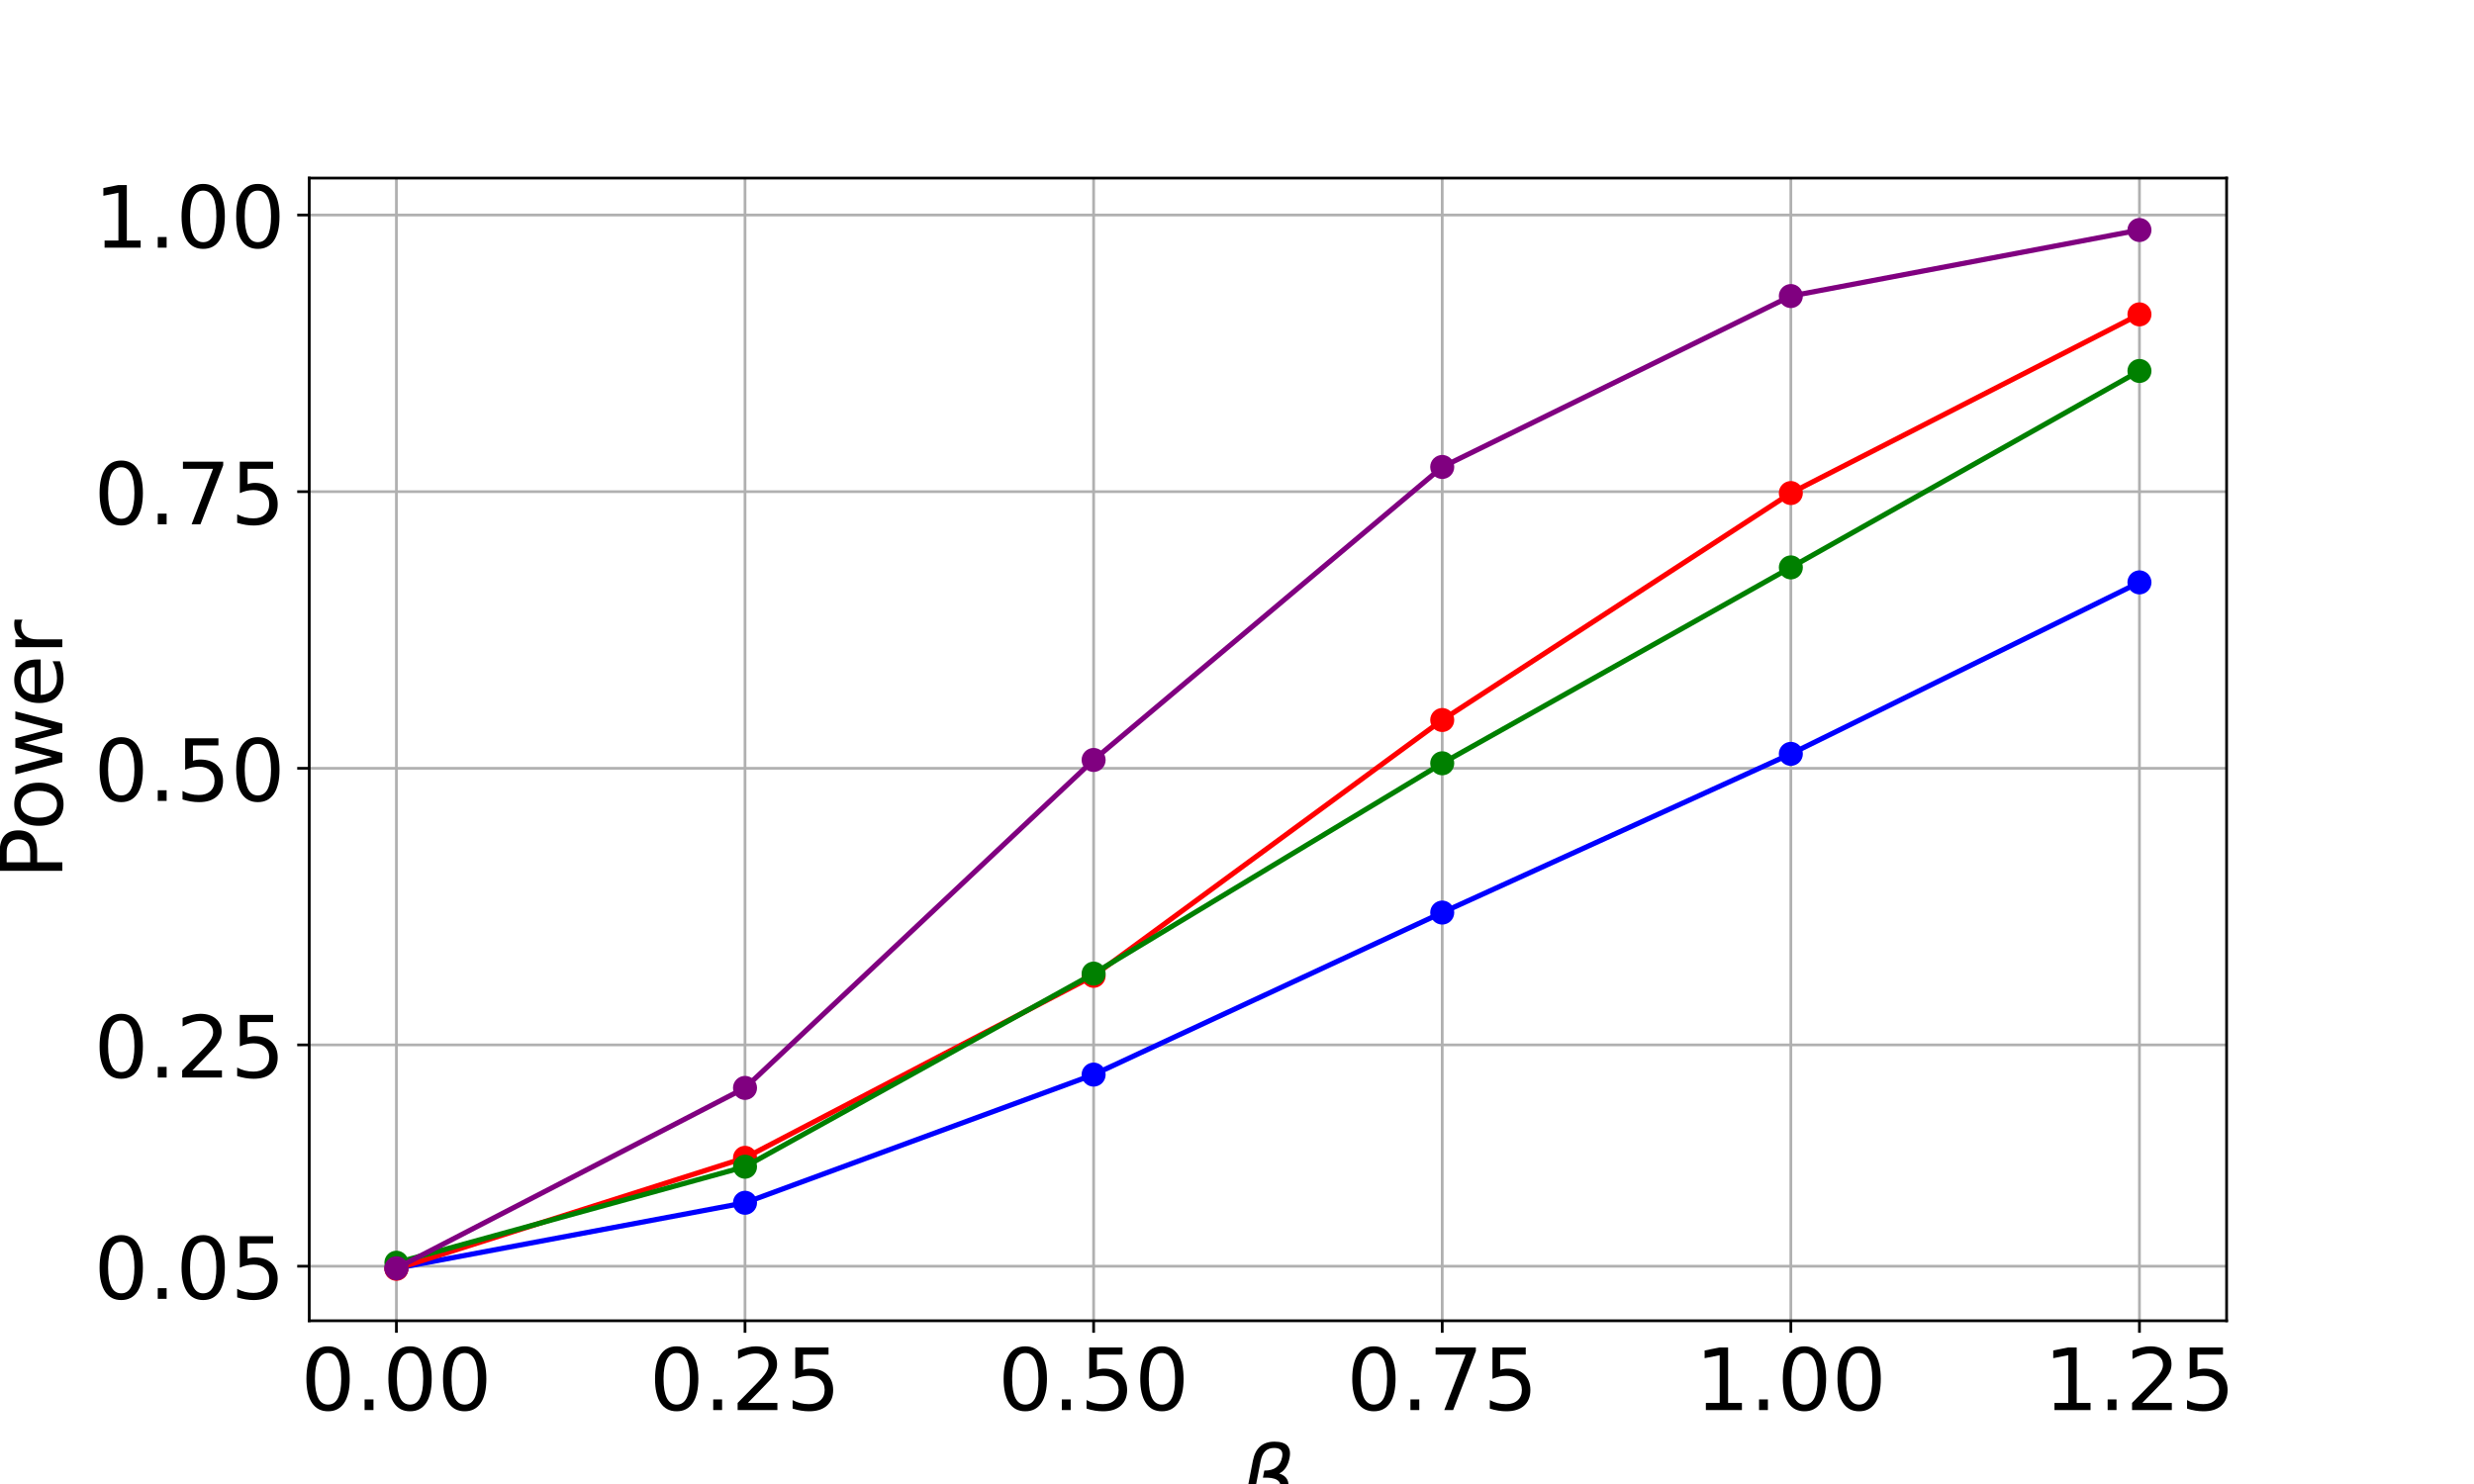
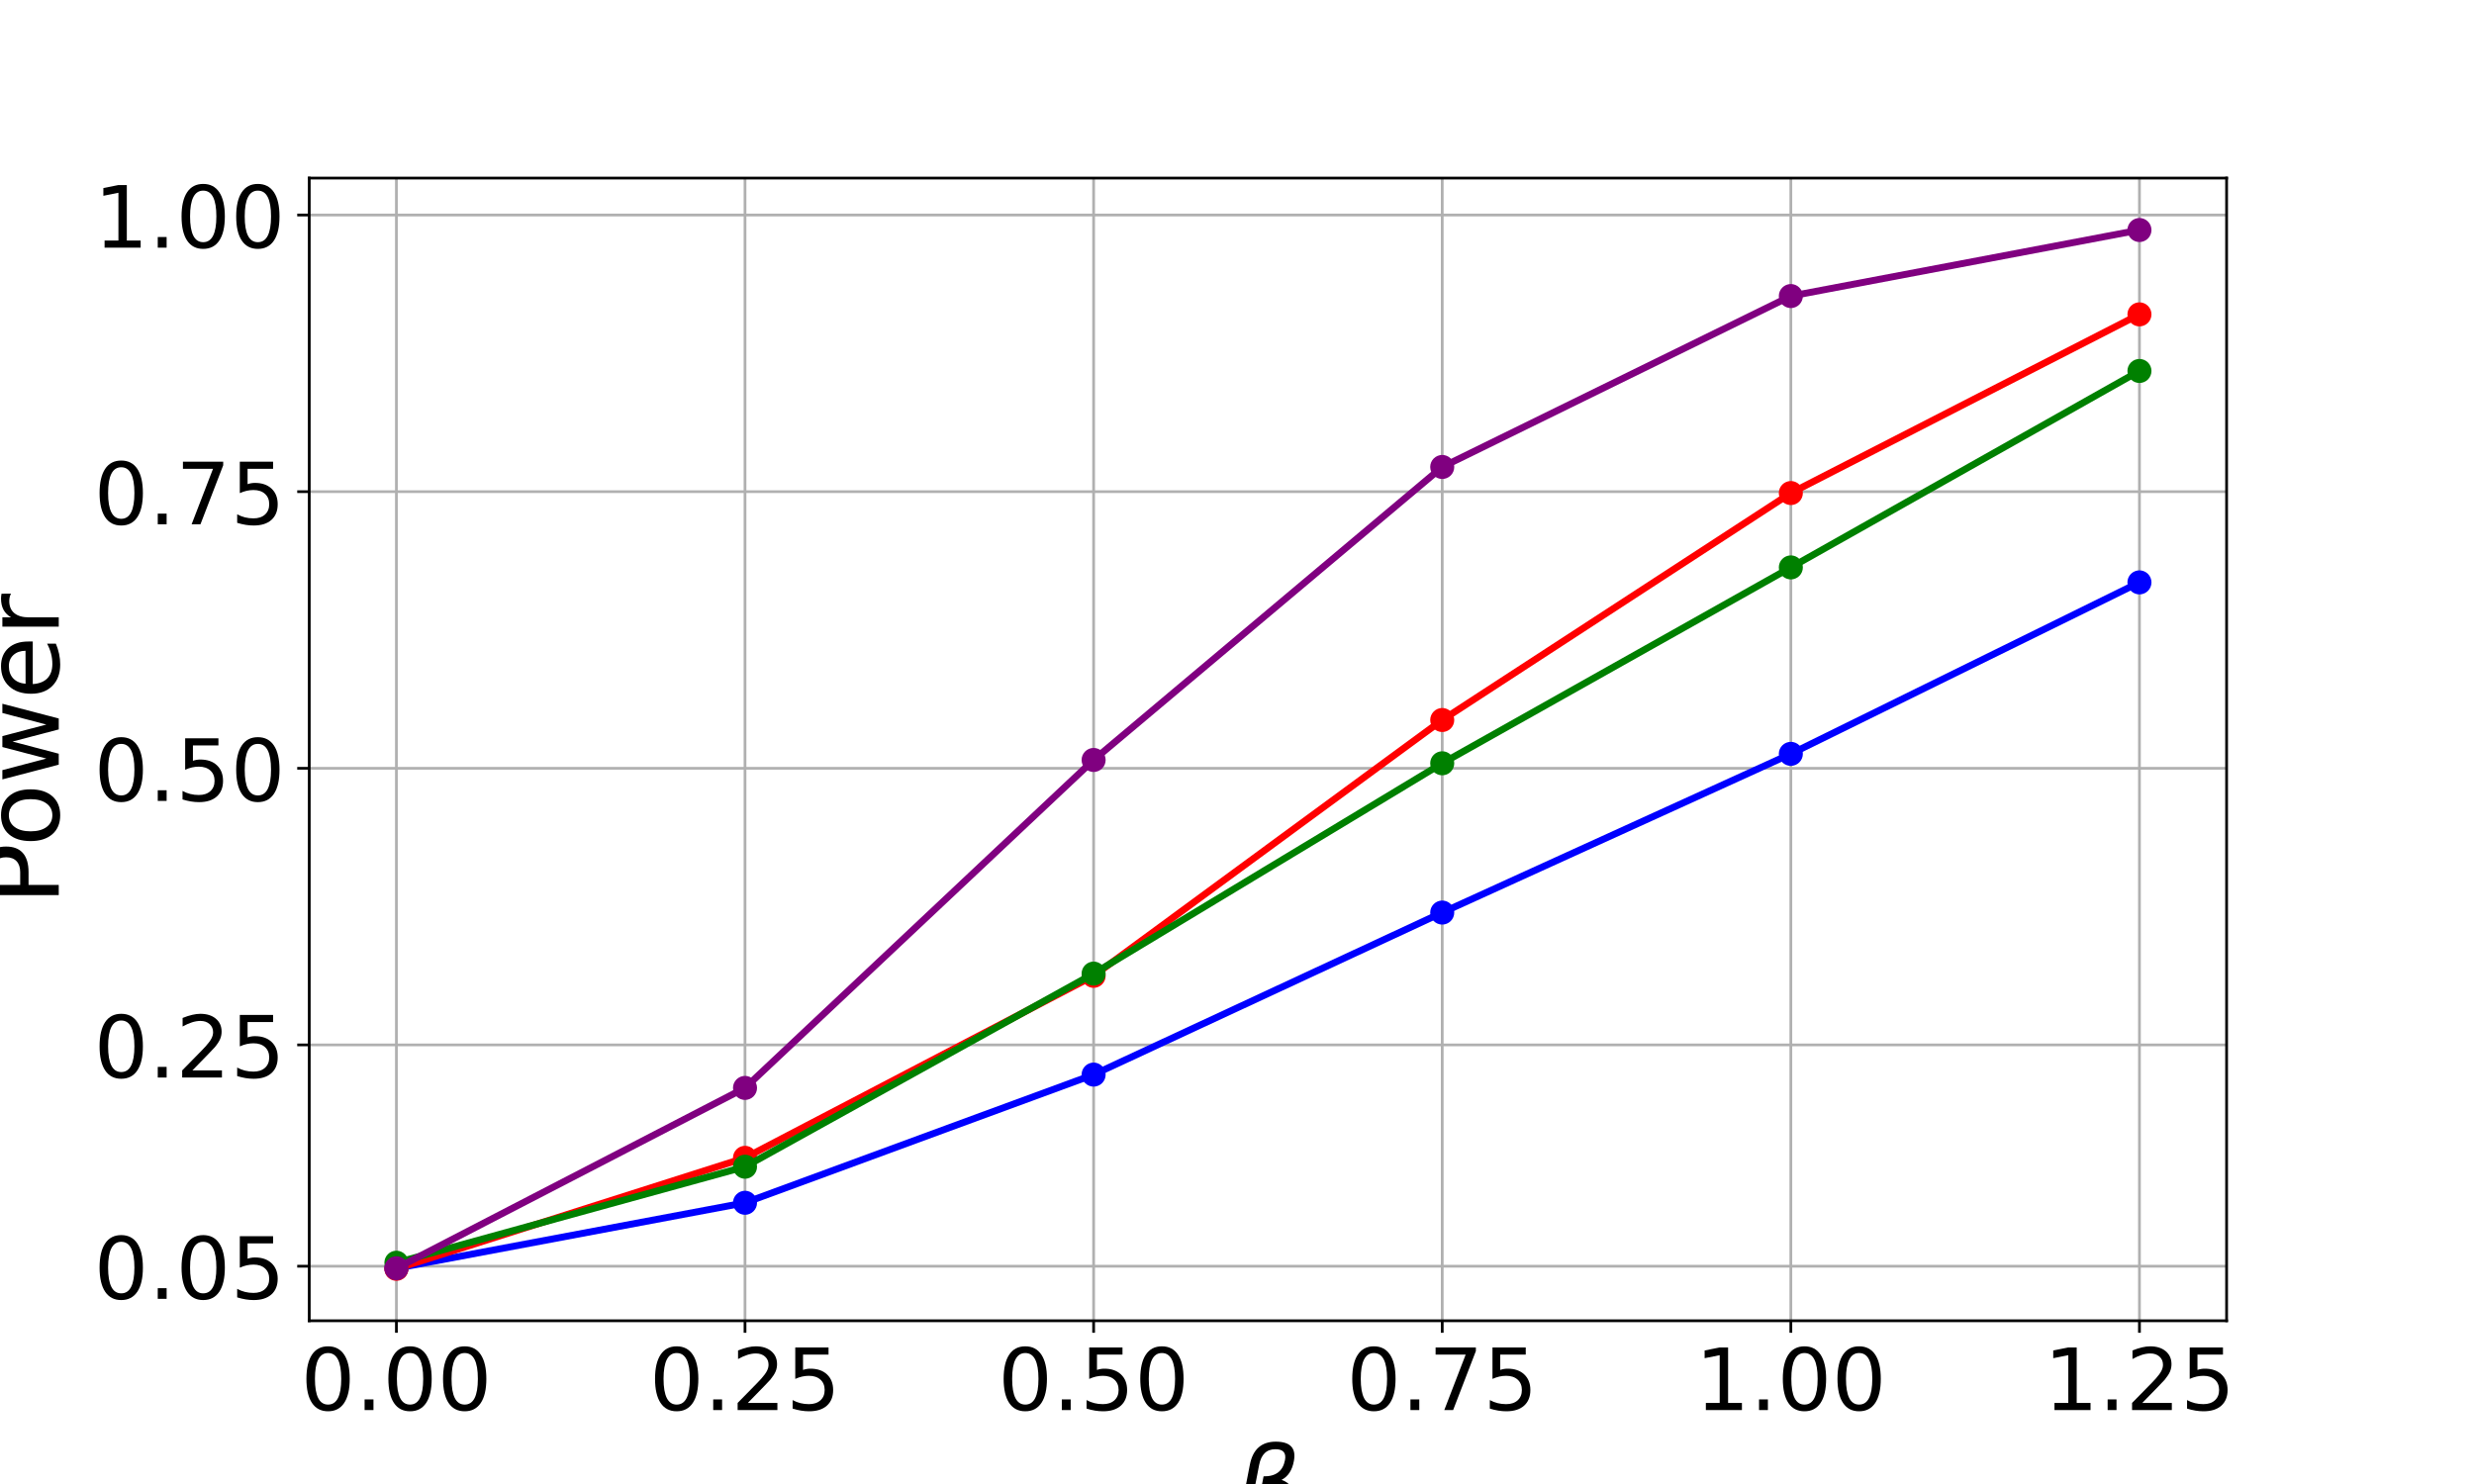
<svg xmlns="http://www.w3.org/2000/svg" xmlns:xlink="http://www.w3.org/1999/xlink" width="720pt" height="432pt" viewBox="0 0 720 432" version="1.1">
  <defs>
    <style type="text/css">*{stroke-linejoin: round; stroke-linecap: butt}</style>
  </defs>
  <g id="figure_1">
    <g id="patch_1">
      <path d="M 0 432  L 720 432  L 720 0  L 0 0  z " style="fill: #ffffff" />
    </g>
    <g id="axes_1">
      <g id="patch_2">
        <path d="M 90 384.48  L 648 384.48  L 648 51.84  L 90 51.84  z " style="fill: #ffffff" />
      </g>
      <g id="matplotlib.axis_1">
        <g id="xtick_1">
          <g id="line2d_1">
-             <path d="M 115.364 384.48  L 115.364 51.84  " clip-path="url(#p1aedac8dda)" style="fill: none; stroke: #b0b0b0; stroke-width: 0.8; stroke-linecap: square" />
+             <path d="M 115.364 384.48  L 115.364 51.84  " clip-path="url(#pa0b67d53eb)" style="fill: none; stroke: #b0b0b0; stroke-width: 0.8; stroke-linecap: square" />
          </g>
          <g id="line2d_2">
            <defs>
-               <path id="m523c6b2eb7" d="M 0 0  L 0 3.5  " style="stroke: #000000; stroke-width: 0.8" />
+               <path id="m0d2c517dde" d="M 0 0  L 0 3.5  " style="stroke: #000000; stroke-width: 0.8" />
            </defs>
            <g>
-               <use xlink:href="#m523c6b2eb7" x="115.364" y="384.48" style="stroke: #000000; stroke-width: 0.8" />
+               <use xlink:href="#m0d2c517dde" x="115.364" y="384.48" style="stroke: #000000; stroke-width: 0.8" />
            </g>
          </g>
          <g id="text_1">
            <g transform="translate(87.5316 410.4761) scale(0.25 -0.25)">
              <defs>
                <path id="DejaVuSans-30" d="M 2034 4250  Q 1547 4250 1301 3770  Q 1056 3291 1056 2328  Q 1056 1369 1301 889  Q 1547 409 2034 409  Q 2525 409 2770 889  Q 3016 1369 3016 2328  Q 3016 3291 2770 3770  Q 2525 4250 2034 4250  z M 2034 4750  Q 2819 4750 3233 4129  Q 3647 3509 3647 2328  Q 3647 1150 3233 529  Q 2819 -91 2034 -91  Q 1250 -91 836 529  Q 422 1150 422 2328  Q 422 3509 836 4129  Q 1250 4750 2034 4750  z " transform="scale(0.015625)" />
                <path id="DejaVuSans-2e" d="M 684 794  L 1344 794  L 1344 0  L 684 0  L 684 794  z " transform="scale(0.015625)" />
              </defs>
              <use xlink:href="#DejaVuSans-30" />
              <use xlink:href="#DejaVuSans-2e" x="63.623" />
              <use xlink:href="#DejaVuSans-30" x="95.41" />
              <use xlink:href="#DejaVuSans-30" x="159.033" />
            </g>
          </g>
        </g>
        <g id="xtick_2">
          <g id="line2d_3">
-             <path d="M 216.818 384.48  L 216.818 51.84  " clip-path="url(#p1aedac8dda)" style="fill: none; stroke: #b0b0b0; stroke-width: 0.8; stroke-linecap: square" />
+             <path d="M 216.818 384.48  L 216.818 51.84  " clip-path="url(#pa0b67d53eb)" style="fill: none; stroke: #b0b0b0; stroke-width: 0.8; stroke-linecap: square" />
          </g>
          <g id="line2d_4">
            <g>
-               <use xlink:href="#m523c6b2eb7" x="216.818" y="384.48" style="stroke: #000000; stroke-width: 0.8" />
+               <use xlink:href="#m0d2c517dde" x="216.818" y="384.48" style="stroke: #000000; stroke-width: 0.8" />
            </g>
          </g>
          <g id="text_2">
            <g transform="translate(188.9862 410.4761) scale(0.25 -0.25)">
              <defs>
                <path id="DejaVuSans-32" d="M 1228 531  L 3431 531  L 3431 0  L 469 0  L 469 531  Q 828 903 1448 1529  Q 2069 2156 2228 2338  Q 2531 2678 2651 2914  Q 2772 3150 2772 3378  Q 2772 3750 2511 3984  Q 2250 4219 1831 4219  Q 1534 4219 1204 4116  Q 875 4013 500 3803  L 500 4441  Q 881 4594 1212 4672  Q 1544 4750 1819 4750  Q 2544 4750 2975 4387  Q 3406 4025 3406 3419  Q 3406 3131 3298 2873  Q 3191 2616 2906 2266  Q 2828 2175 2409 1742  Q 1991 1309 1228 531  z " transform="scale(0.015625)" />
                <path id="DejaVuSans-35" d="M 691 4666  L 3169 4666  L 3169 4134  L 1269 4134  L 1269 2991  Q 1406 3038 1543 3061  Q 1681 3084 1819 3084  Q 2600 3084 3056 2656  Q 3513 2228 3513 1497  Q 3513 744 3044 326  Q 2575 -91 1722 -91  Q 1428 -91 1123 -41  Q 819 9 494 109  L 494 744  Q 775 591 1075 516  Q 1375 441 1709 441  Q 2250 441 2565 725  Q 2881 1009 2881 1497  Q 2881 1984 2565 2268  Q 2250 2553 1709 2553  Q 1456 2553 1204 2497  Q 953 2441 691 2322  L 691 4666  z " transform="scale(0.015625)" />
              </defs>
              <use xlink:href="#DejaVuSans-30" />
              <use xlink:href="#DejaVuSans-2e" x="63.623" />
              <use xlink:href="#DejaVuSans-32" x="95.41" />
              <use xlink:href="#DejaVuSans-35" x="159.033" />
            </g>
          </g>
        </g>
        <g id="xtick_3">
          <g id="line2d_5">
-             <path d="M 318.273 384.48  L 318.273 51.84  " clip-path="url(#p1aedac8dda)" style="fill: none; stroke: #b0b0b0; stroke-width: 0.8; stroke-linecap: square" />
+             <path d="M 318.273 384.48  L 318.273 51.84  " clip-path="url(#pa0b67d53eb)" style="fill: none; stroke: #b0b0b0; stroke-width: 0.8; stroke-linecap: square" />
          </g>
          <g id="line2d_6">
            <g>
-               <use xlink:href="#m523c6b2eb7" x="318.273" y="384.48" style="stroke: #000000; stroke-width: 0.8" />
+               <use xlink:href="#m0d2c517dde" x="318.273" y="384.48" style="stroke: #000000; stroke-width: 0.8" />
            </g>
          </g>
          <g id="text_3">
            <g transform="translate(290.4407 410.4761) scale(0.25 -0.25)">
              <use xlink:href="#DejaVuSans-30" />
              <use xlink:href="#DejaVuSans-2e" x="63.623" />
              <use xlink:href="#DejaVuSans-35" x="95.41" />
              <use xlink:href="#DejaVuSans-30" x="159.033" />
            </g>
          </g>
        </g>
        <g id="xtick_4">
          <g id="line2d_7">
-             <path d="M 419.727 384.48  L 419.727 51.84  " clip-path="url(#p1aedac8dda)" style="fill: none; stroke: #b0b0b0; stroke-width: 0.8; stroke-linecap: square" />
+             <path d="M 419.727 384.48  L 419.727 51.84  " clip-path="url(#pa0b67d53eb)" style="fill: none; stroke: #b0b0b0; stroke-width: 0.8; stroke-linecap: square" />
          </g>
          <g id="line2d_8">
            <g>
-               <use xlink:href="#m523c6b2eb7" x="419.727" y="384.48" style="stroke: #000000; stroke-width: 0.8" />
+               <use xlink:href="#m0d2c517dde" x="419.727" y="384.48" style="stroke: #000000; stroke-width: 0.8" />
            </g>
          </g>
          <g id="text_4">
            <g transform="translate(391.8952 410.4761) scale(0.25 -0.25)">
              <defs>
                <path id="DejaVuSans-37" d="M 525 4666  L 3525 4666  L 3525 4397  L 1831 0  L 1172 0  L 2766 4134  L 525 4134  L 525 4666  z " transform="scale(0.015625)" />
              </defs>
              <use xlink:href="#DejaVuSans-30" />
              <use xlink:href="#DejaVuSans-2e" x="63.623" />
              <use xlink:href="#DejaVuSans-37" x="95.41" />
              <use xlink:href="#DejaVuSans-35" x="159.033" />
            </g>
          </g>
        </g>
        <g id="xtick_5">
          <g id="line2d_9">
-             <path d="M 521.182 384.48  L 521.182 51.84  " clip-path="url(#p1aedac8dda)" style="fill: none; stroke: #b0b0b0; stroke-width: 0.8; stroke-linecap: square" />
+             <path d="M 521.182 384.48  L 521.182 51.84  " clip-path="url(#pa0b67d53eb)" style="fill: none; stroke: #b0b0b0; stroke-width: 0.8; stroke-linecap: square" />
          </g>
          <g id="line2d_10">
            <g>
-               <use xlink:href="#m523c6b2eb7" x="521.182" y="384.48" style="stroke: #000000; stroke-width: 0.8" />
+               <use xlink:href="#m0d2c517dde" x="521.182" y="384.48" style="stroke: #000000; stroke-width: 0.8" />
            </g>
          </g>
          <g id="text_5">
            <g transform="translate(493.3498 410.4761) scale(0.25 -0.25)">
              <defs>
                <path id="DejaVuSans-31" d="M 794 531  L 1825 531  L 1825 4091  L 703 3866  L 703 4441  L 1819 4666  L 2450 4666  L 2450 531  L 3481 531  L 3481 0  L 794 0  L 794 531  z " transform="scale(0.015625)" />
              </defs>
              <use xlink:href="#DejaVuSans-31" />
              <use xlink:href="#DejaVuSans-2e" x="63.623" />
              <use xlink:href="#DejaVuSans-30" x="95.41" />
              <use xlink:href="#DejaVuSans-30" x="159.033" />
            </g>
          </g>
        </g>
        <g id="xtick_6">
          <g id="line2d_11">
-             <path d="M 622.636 384.48  L 622.636 51.84  " clip-path="url(#p1aedac8dda)" style="fill: none; stroke: #b0b0b0; stroke-width: 0.8; stroke-linecap: square" />
+             <path d="M 622.636 384.48  L 622.636 51.84  " clip-path="url(#pa0b67d53eb)" style="fill: none; stroke: #b0b0b0; stroke-width: 0.8; stroke-linecap: square" />
          </g>
          <g id="line2d_12">
            <g>
-               <use xlink:href="#m523c6b2eb7" x="622.636" y="384.48" style="stroke: #000000; stroke-width: 0.8" />
+               <use xlink:href="#m0d2c517dde" x="622.636" y="384.48" style="stroke: #000000; stroke-width: 0.8" />
            </g>
          </g>
          <g id="text_6">
            <g transform="translate(594.8043 410.4761) scale(0.25 -0.25)">
              <use xlink:href="#DejaVuSans-31" />
              <use xlink:href="#DejaVuSans-2e" x="63.623" />
              <use xlink:href="#DejaVuSans-32" x="95.41" />
              <use xlink:href="#DejaVuSans-35" x="159.033" />
            </g>
          </g>
        </g>
        <g id="text_7">
-           <g transform="translate(361 438.9253) scale(0.25 -0.25)">
+           <g transform="translate(359.4 442.7753) scale(0.3 -0.3)">
            <defs>
              <path id="DejaVuSans-Oblique-3b2" d="M 872 216  L 572 -1331  L -6 -1331  L 928 3478  Q 1206 4903 2538 4903  Q 3888 4903 3659 3700  Q 3503 2844 2894 2531  Q 3713 2250 3553 1416  Q 3272 -69 1759 -66  Q 1097 -63 872 216  z M 1019 966  Q 1259 422 1875 425  Q 2775 425 2966 1406  Q 3138 2288 1675 2219  L 1778 2750  Q 2909 2731 3106 3750  Q 3241 4438 2509 4434  Q 1691 4434 1503 3459  L 1019 966  z " transform="scale(0.015625)" />
            </defs>
            <use xlink:href="#DejaVuSans-Oblique-3b2" transform="translate(0 0.390625)" />
          </g>
        </g>
      </g>
      <g id="matplotlib.axis_2">
        <g id="ytick_1">
          <g id="line2d_13">
-             <path d="M 90 304.179  L 648 304.179  " clip-path="url(#p1aedac8dda)" style="fill: none; stroke: #b0b0b0; stroke-width: 0.8; stroke-linecap: square" />
+             <path d="M 90 304.179  L 648 304.179  " clip-path="url(#pa0b67d53eb)" style="fill: none; stroke: #b0b0b0; stroke-width: 0.8; stroke-linecap: square" />
          </g>
          <g id="line2d_14">
            <defs>
-               <path id="mc904e104dd" d="M 0 0  L -3.5 0  " style="stroke: #000000; stroke-width: 0.8" />
+               <path id="m24da32a94a" d="M 0 0  L -3.5 0  " style="stroke: #000000; stroke-width: 0.8" />
            </defs>
            <g>
-               <use xlink:href="#mc904e104dd" x="90" y="304.179" style="stroke: #000000; stroke-width: 0.8" />
+               <use xlink:href="#m24da32a94a" x="90" y="304.179" style="stroke: #000000; stroke-width: 0.8" />
            </g>
          </g>
          <g id="text_8">
            <g transform="translate(27.33594 313.6773) scale(0.25 -0.25)">
              <use xlink:href="#DejaVuSans-30" />
              <use xlink:href="#DejaVuSans-2e" x="63.623" />
              <use xlink:href="#DejaVuSans-32" x="95.41" />
              <use xlink:href="#DejaVuSans-35" x="159.033" />
            </g>
          </g>
        </g>
        <g id="ytick_2">
          <g id="line2d_15">
-             <path d="M 90 223.652  L 648 223.652  " clip-path="url(#p1aedac8dda)" style="fill: none; stroke: #b0b0b0; stroke-width: 0.8; stroke-linecap: square" />
+             <path d="M 90 223.652  L 648 223.652  " clip-path="url(#pa0b67d53eb)" style="fill: none; stroke: #b0b0b0; stroke-width: 0.8; stroke-linecap: square" />
          </g>
          <g id="line2d_16">
            <g>
-               <use xlink:href="#mc904e104dd" x="90" y="223.652" style="stroke: #000000; stroke-width: 0.8" />
+               <use xlink:href="#m24da32a94a" x="90" y="223.652" style="stroke: #000000; stroke-width: 0.8" />
            </g>
          </g>
          <g id="text_9">
            <g transform="translate(27.33594 233.1504) scale(0.25 -0.25)">
              <use xlink:href="#DejaVuSans-30" />
              <use xlink:href="#DejaVuSans-2e" x="63.623" />
              <use xlink:href="#DejaVuSans-35" x="95.41" />
              <use xlink:href="#DejaVuSans-30" x="159.033" />
            </g>
          </g>
        </g>
        <g id="ytick_3">
          <g id="line2d_17">
-             <path d="M 90 143.125  L 648 143.125  " clip-path="url(#p1aedac8dda)" style="fill: none; stroke: #b0b0b0; stroke-width: 0.8; stroke-linecap: square" />
+             <path d="M 90 143.125  L 648 143.125  " clip-path="url(#pa0b67d53eb)" style="fill: none; stroke: #b0b0b0; stroke-width: 0.8; stroke-linecap: square" />
          </g>
          <g id="line2d_18">
            <g>
-               <use xlink:href="#mc904e104dd" x="90" y="143.125" style="stroke: #000000; stroke-width: 0.8" />
+               <use xlink:href="#m24da32a94a" x="90" y="143.125" style="stroke: #000000; stroke-width: 0.8" />
            </g>
          </g>
          <g id="text_10">
            <g transform="translate(27.33594 152.6234) scale(0.25 -0.25)">
              <use xlink:href="#DejaVuSans-30" />
              <use xlink:href="#DejaVuSans-2e" x="63.623" />
              <use xlink:href="#DejaVuSans-37" x="95.41" />
              <use xlink:href="#DejaVuSans-35" x="159.033" />
            </g>
          </g>
        </g>
        <g id="ytick_4">
          <g id="line2d_19">
-             <path d="M 90 62.598  L 648 62.598  " clip-path="url(#p1aedac8dda)" style="fill: none; stroke: #b0b0b0; stroke-width: 0.8; stroke-linecap: square" />
+             <path d="M 90 62.598  L 648 62.598  " clip-path="url(#pa0b67d53eb)" style="fill: none; stroke: #b0b0b0; stroke-width: 0.8; stroke-linecap: square" />
          </g>
          <g id="line2d_20">
            <g>
-               <use xlink:href="#mc904e104dd" x="90" y="62.598" style="stroke: #000000; stroke-width: 0.8" />
+               <use xlink:href="#m24da32a94a" x="90" y="62.598" style="stroke: #000000; stroke-width: 0.8" />
            </g>
          </g>
          <g id="text_11">
            <g transform="translate(27.33594 72.09651) scale(0.25 -0.25)">
              <use xlink:href="#DejaVuSans-31" />
              <use xlink:href="#DejaVuSans-2e" x="63.623" />
              <use xlink:href="#DejaVuSans-30" x="95.41" />
              <use xlink:href="#DejaVuSans-30" x="159.033" />
            </g>
          </g>
        </g>
        <g id="ytick_5">
          <g id="line2d_21">
-             <path d="M 90 368.601  L 648 368.601  " clip-path="url(#p1aedac8dda)" style="fill: none; stroke: #b0b0b0; stroke-width: 0.8; stroke-linecap: square" />
+             <path d="M 90 368.601  L 648 368.601  " clip-path="url(#pa0b67d53eb)" style="fill: none; stroke: #b0b0b0; stroke-width: 0.8; stroke-linecap: square" />
          </g>
          <g id="line2d_22">
            <g>
-               <use xlink:href="#mc904e104dd" x="90" y="368.601" style="stroke: #000000; stroke-width: 0.8" />
+               <use xlink:href="#m24da32a94a" x="90" y="368.601" style="stroke: #000000; stroke-width: 0.8" />
            </g>
          </g>
          <g id="text_12">
            <g transform="translate(27.33594 378.0988) scale(0.25 -0.25)">
              <use xlink:href="#DejaVuSans-30" />
              <use xlink:href="#DejaVuSans-2e" x="63.623" />
              <use xlink:href="#DejaVuSans-30" x="95.41" />
              <use xlink:href="#DejaVuSans-35" x="159.033" />
            </g>
          </g>
        </g>
        <g id="text_13">
-           <g transform="translate(18.13672 255.9452) rotate(-90) scale(0.25 -0.25)">
+           <g transform="translate(17.09688 263.5022) rotate(-90) scale(0.3 -0.3)">
            <defs>
              <path id="DejaVuSans-50" d="M 1259 4147  L 1259 2394  L 2053 2394  Q 2494 2394 2734 2622  Q 2975 2850 2975 3272  Q 2975 3691 2734 3919  Q 2494 4147 2053 4147  L 1259 4147  z M 628 4666  L 2053 4666  Q 2838 4666 3239 4311  Q 3641 3956 3641 3272  Q 3641 2581 3239 2228  Q 2838 1875 2053 1875  L 1259 1875  L 1259 0  L 628 0  L 628 4666  z " transform="scale(0.015625)" />
              <path id="DejaVuSans-6f" d="M 1959 3097  Q 1497 3097 1228 2736  Q 959 2375 959 1747  Q 959 1119 1226 758  Q 1494 397 1959 397  Q 2419 397 2687 759  Q 2956 1122 2956 1747  Q 2956 2369 2687 2733  Q 2419 3097 1959 3097  z M 1959 3584  Q 2709 3584 3137 3096  Q 3566 2609 3566 1747  Q 3566 888 3137 398  Q 2709 -91 1959 -91  Q 1206 -91 779 398  Q 353 888 353 1747  Q 353 2609 779 3096  Q 1206 3584 1959 3584  z " transform="scale(0.015625)" />
              <path id="DejaVuSans-77" d="M 269 3500  L 844 3500  L 1563 769  L 2278 3500  L 2956 3500  L 3675 769  L 4391 3500  L 4966 3500  L 4050 0  L 3372 0  L 2619 2869  L 1863 0  L 1184 0  L 269 3500  z " transform="scale(0.015625)" />
              <path id="DejaVuSans-65" d="M 3597 1894  L 3597 1613  L 953 1613  Q 991 1019 1311 708  Q 1631 397 2203 397  Q 2534 397 2845 478  Q 3156 559 3463 722  L 3463 178  Q 3153 47 2828 -22  Q 2503 -91 2169 -91  Q 1331 -91 842 396  Q 353 884 353 1716  Q 353 2575 817 3079  Q 1281 3584 2069 3584  Q 2775 3584 3186 3129  Q 3597 2675 3597 1894  z M 3022 2063  Q 3016 2534 2758 2815  Q 2500 3097 2075 3097  Q 1594 3097 1305 2825  Q 1016 2553 972 2059  L 3022 2063  z " transform="scale(0.015625)" />
              <path id="DejaVuSans-72" d="M 2631 2963  Q 2534 3019 2420 3045  Q 2306 3072 2169 3072  Q 1681 3072 1420 2755  Q 1159 2438 1159 1844  L 1159 0  L 581 0  L 581 3500  L 1159 3500  L 1159 2956  Q 1341 3275 1631 3429  Q 1922 3584 2338 3584  Q 2397 3584 2469 3576  Q 2541 3569 2628 3553  L 2631 2963  z " transform="scale(0.015625)" />
            </defs>
            <use xlink:href="#DejaVuSans-50" />
            <use xlink:href="#DejaVuSans-6f" x="56.678" />
            <use xlink:href="#DejaVuSans-77" x="117.859" />
            <use xlink:href="#DejaVuSans-65" x="199.646" />
            <use xlink:href="#DejaVuSans-72" x="261.17" />
          </g>
        </g>
      </g>
      <g id="line2d_23">
-         <path d="M 115.364 369.198  L 216.818 350.137  L 318.273 312.822  L 419.727 265.652  L 521.182 219.452  L 622.636 169.537  " clip-path="url(#p1aedac8dda)" style="fill: none; stroke: #0000ff; stroke-width: 1.5; stroke-linecap: square" />
+         <path d="M 115.364 369.198  L 216.818 350.137  L 318.273 312.822  L 419.727 265.652  L 521.182 219.452  L 622.636 169.537  " clip-path="url(#pa0b67d53eb)" style="fill: none; stroke: #0000ff; stroke-width: 2; stroke-linecap: square" />
        <defs>
-           <path id="m7b02f75287" d="M 0 3  C 0.796 3 1.559 2.684 2.121 2.121  C 2.684 1.559 3 0.796 3 0  C 3 -0.796 2.684 -1.559 2.121 -2.121  C 1.559 -2.684 0.796 -3 0 -3  C -0.796 -3 -1.559 -2.684 -2.121 -2.121  C -2.684 -1.559 -3 -0.796 -3 0  C -3 0.796 -2.684 1.559 -2.121 2.121  C -1.559 2.684 -0.796 3 0 3  z " style="stroke: #0000ff" />
+           <path id="m051a66f159" d="M 0 3  C 0.796 3 1.559 2.684 2.121 2.121  C 2.684 1.559 3 0.796 3 0  C 3 -0.796 2.684 -1.559 2.121 -2.121  C 1.559 -2.684 0.796 -3 0 -3  C -0.796 -3 -1.559 -2.684 -2.121 -2.121  C -2.684 -1.559 -3 -0.796 -3 0  C -3 0.796 -2.684 1.559 -2.121 2.121  C -1.559 2.684 -0.796 3 0 3  z " style="stroke: #0000ff" />
        </defs>
-         <g clip-path="url(#p1aedac8dda)">
-           <use xlink:href="#m7b02f75287" x="115.364" y="369.198" style="fill: #0000ff; stroke: #0000ff" />
-           <use xlink:href="#m7b02f75287" x="216.818" y="350.137" style="fill: #0000ff; stroke: #0000ff" />
-           <use xlink:href="#m7b02f75287" x="318.273" y="312.822" style="fill: #0000ff; stroke: #0000ff" />
-           <use xlink:href="#m7b02f75287" x="419.727" y="265.652" style="fill: #0000ff; stroke: #0000ff" />
-           <use xlink:href="#m7b02f75287" x="521.182" y="219.452" style="fill: #0000ff; stroke: #0000ff" />
-           <use xlink:href="#m7b02f75287" x="622.636" y="169.537" style="fill: #0000ff; stroke: #0000ff" />
+         <g clip-path="url(#pa0b67d53eb)">
+           <use xlink:href="#m051a66f159" x="115.364" y="369.198" style="fill: #0000ff; stroke: #0000ff" />
+           <use xlink:href="#m051a66f159" x="216.818" y="350.137" style="fill: #0000ff; stroke: #0000ff" />
+           <use xlink:href="#m051a66f159" x="318.273" y="312.822" style="fill: #0000ff; stroke: #0000ff" />
+           <use xlink:href="#m051a66f159" x="419.727" y="265.652" style="fill: #0000ff; stroke: #0000ff" />
+           <use xlink:href="#m051a66f159" x="521.182" y="219.452" style="fill: #0000ff; stroke: #0000ff" />
+           <use xlink:href="#m051a66f159" x="622.636" y="169.537" style="fill: #0000ff; stroke: #0000ff" />
        </g>
      </g>
      <g id="line2d_24">
-         <path d="M 115.364 369.36  L 216.818 337.052  L 318.273 284.068  L 419.727 209.598  L 521.182 143.529  L 622.636 91.514  " clip-path="url(#p1aedac8dda)" style="fill: none; stroke: #ff0000; stroke-width: 1.5; stroke-linecap: square" />
+         <path d="M 115.364 369.36  L 216.818 337.052  L 318.273 284.068  L 419.727 209.598  L 521.182 143.529  L 622.636 91.514  " clip-path="url(#pa0b67d53eb)" style="fill: none; stroke: #ff0000; stroke-width: 2; stroke-linecap: square" />
        <defs>
-           <path id="m2509158bd8" d="M 0 3  C 0.796 3 1.559 2.684 2.121 2.121  C 2.684 1.559 3 0.796 3 0  C 3 -0.796 2.684 -1.559 2.121 -2.121  C 1.559 -2.684 0.796 -3 0 -3  C -0.796 -3 -1.559 -2.684 -2.121 -2.121  C -2.684 -1.559 -3 -0.796 -3 0  C -3 0.796 -2.684 1.559 -2.121 2.121  C -1.559 2.684 -0.796 3 0 3  z " style="stroke: #ff0000" />
+           <path id="m5cef59adad" d="M 0 3  C 0.796 3 1.559 2.684 2.121 2.121  C 2.684 1.559 3 0.796 3 0  C 3 -0.796 2.684 -1.559 2.121 -2.121  C 1.559 -2.684 0.796 -3 0 -3  C -0.796 -3 -1.559 -2.684 -2.121 -2.121  C -2.684 -1.559 -3 -0.796 -3 0  C -3 0.796 -2.684 1.559 -2.121 2.121  C -1.559 2.684 -0.796 3 0 3  z " style="stroke: #ff0000" />
        </defs>
-         <g clip-path="url(#p1aedac8dda)">
-           <use xlink:href="#m2509158bd8" x="115.364" y="369.36" style="fill: #ff0000; stroke: #ff0000" />
-           <use xlink:href="#m2509158bd8" x="216.818" y="337.052" style="fill: #ff0000; stroke: #ff0000" />
-           <use xlink:href="#m2509158bd8" x="318.273" y="284.068" style="fill: #ff0000; stroke: #ff0000" />
-           <use xlink:href="#m2509158bd8" x="419.727" y="209.598" style="fill: #ff0000; stroke: #ff0000" />
-           <use xlink:href="#m2509158bd8" x="521.182" y="143.529" style="fill: #ff0000; stroke: #ff0000" />
-           <use xlink:href="#m2509158bd8" x="622.636" y="91.514" style="fill: #ff0000; stroke: #ff0000" />
+         <g clip-path="url(#pa0b67d53eb)">
+           <use xlink:href="#m5cef59adad" x="115.364" y="369.36" style="fill: #ff0000; stroke: #ff0000" />
+           <use xlink:href="#m5cef59adad" x="216.818" y="337.052" style="fill: #ff0000; stroke: #ff0000" />
+           <use xlink:href="#m5cef59adad" x="318.273" y="284.068" style="fill: #ff0000; stroke: #ff0000" />
+           <use xlink:href="#m5cef59adad" x="419.727" y="209.598" style="fill: #ff0000; stroke: #ff0000" />
+           <use xlink:href="#m5cef59adad" x="521.182" y="143.529" style="fill: #ff0000; stroke: #ff0000" />
+           <use xlink:href="#m5cef59adad" x="622.636" y="91.514" style="fill: #ff0000; stroke: #ff0000" />
        </g>
      </g>
      <g id="line2d_25">
-         <path d="M 115.364 367.583  L 216.818 339.637  L 318.273 283.422  L 419.727 222.198  L 521.182 165.175  L 622.636 107.991  " clip-path="url(#p1aedac8dda)" style="fill: none; stroke: #008000; stroke-width: 1.5; stroke-linecap: square" />
+         <path d="M 115.364 367.583  L 216.818 339.637  L 318.273 283.422  L 419.727 222.198  L 521.182 165.175  L 622.636 107.991  " clip-path="url(#pa0b67d53eb)" style="fill: none; stroke: #008000; stroke-width: 2; stroke-linecap: square" />
        <defs>
-           <path id="mdd5fb8dff3" d="M 0 3  C 0.796 3 1.559 2.684 2.121 2.121  C 2.684 1.559 3 0.796 3 0  C 3 -0.796 2.684 -1.559 2.121 -2.121  C 1.559 -2.684 0.796 -3 0 -3  C -0.796 -3 -1.559 -2.684 -2.121 -2.121  C -2.684 -1.559 -3 -0.796 -3 0  C -3 0.796 -2.684 1.559 -2.121 2.121  C -1.559 2.684 -0.796 3 0 3  z " style="stroke: #008000" />
+           <path id="mbb3bae5bfe" d="M 0 3  C 0.796 3 1.559 2.684 2.121 2.121  C 2.684 1.559 3 0.796 3 0  C 3 -0.796 2.684 -1.559 2.121 -2.121  C 1.559 -2.684 0.796 -3 0 -3  C -0.796 -3 -1.559 -2.684 -2.121 -2.121  C -2.684 -1.559 -3 -0.796 -3 0  C -3 0.796 -2.684 1.559 -2.121 2.121  C -1.559 2.684 -0.796 3 0 3  z " style="stroke: #008000" />
        </defs>
-         <g clip-path="url(#p1aedac8dda)">
-           <use xlink:href="#mdd5fb8dff3" x="115.364" y="367.583" style="fill: #008000; stroke: #008000" />
-           <use xlink:href="#mdd5fb8dff3" x="216.818" y="339.637" style="fill: #008000; stroke: #008000" />
-           <use xlink:href="#mdd5fb8dff3" x="318.273" y="283.422" style="fill: #008000; stroke: #008000" />
-           <use xlink:href="#mdd5fb8dff3" x="419.727" y="222.198" style="fill: #008000; stroke: #008000" />
-           <use xlink:href="#mdd5fb8dff3" x="521.182" y="165.175" style="fill: #008000; stroke: #008000" />
-           <use xlink:href="#mdd5fb8dff3" x="622.636" y="107.991" style="fill: #008000; stroke: #008000" />
+         <g clip-path="url(#pa0b67d53eb)">
+           <use xlink:href="#mbb3bae5bfe" x="115.364" y="367.583" style="fill: #008000; stroke: #008000" />
+           <use xlink:href="#mbb3bae5bfe" x="216.818" y="339.637" style="fill: #008000; stroke: #008000" />
+           <use xlink:href="#mbb3bae5bfe" x="318.273" y="283.422" style="fill: #008000; stroke: #008000" />
+           <use xlink:href="#mbb3bae5bfe" x="419.727" y="222.198" style="fill: #008000; stroke: #008000" />
+           <use xlink:href="#mbb3bae5bfe" x="521.182" y="165.175" style="fill: #008000; stroke: #008000" />
+           <use xlink:href="#mbb3bae5bfe" x="622.636" y="107.991" style="fill: #008000; stroke: #008000" />
        </g>
      </g>
      <g id="line2d_26">
-         <path d="M 115.364 369.198  L 216.818 316.698  L 318.273 221.229  L 419.727 135.937  L 521.182 86.183  L 622.636 66.96  " clip-path="url(#p1aedac8dda)" style="fill: none; stroke: #800080; stroke-width: 1.5; stroke-linecap: square" />
+         <path d="M 115.364 369.198  L 216.818 316.698  L 318.273 221.229  L 419.727 135.937  L 521.182 86.183  L 622.636 66.96  " clip-path="url(#pa0b67d53eb)" style="fill: none; stroke: #800080; stroke-width: 2; stroke-linecap: square" />
        <defs>
-           <path id="m812938c41a" d="M 0 3  C 0.796 3 1.559 2.684 2.121 2.121  C 2.684 1.559 3 0.796 3 0  C 3 -0.796 2.684 -1.559 2.121 -2.121  C 1.559 -2.684 0.796 -3 0 -3  C -0.796 -3 -1.559 -2.684 -2.121 -2.121  C -2.684 -1.559 -3 -0.796 -3 0  C -3 0.796 -2.684 1.559 -2.121 2.121  C -1.559 2.684 -0.796 3 0 3  z " style="stroke: #800080" />
+           <path id="m63fee692b0" d="M 0 3  C 0.796 3 1.559 2.684 2.121 2.121  C 2.684 1.559 3 0.796 3 0  C 3 -0.796 2.684 -1.559 2.121 -2.121  C 1.559 -2.684 0.796 -3 0 -3  C -0.796 -3 -1.559 -2.684 -2.121 -2.121  C -2.684 -1.559 -3 -0.796 -3 0  C -3 0.796 -2.684 1.559 -2.121 2.121  C -1.559 2.684 -0.796 3 0 3  z " style="stroke: #800080" />
        </defs>
-         <g clip-path="url(#p1aedac8dda)">
-           <use xlink:href="#m812938c41a" x="115.364" y="369.198" style="fill: #800080; stroke: #800080" />
-           <use xlink:href="#m812938c41a" x="216.818" y="316.698" style="fill: #800080; stroke: #800080" />
-           <use xlink:href="#m812938c41a" x="318.273" y="221.229" style="fill: #800080; stroke: #800080" />
-           <use xlink:href="#m812938c41a" x="419.727" y="135.937" style="fill: #800080; stroke: #800080" />
-           <use xlink:href="#m812938c41a" x="521.182" y="86.183" style="fill: #800080; stroke: #800080" />
-           <use xlink:href="#m812938c41a" x="622.636" y="66.96" style="fill: #800080; stroke: #800080" />
+         <g clip-path="url(#pa0b67d53eb)">
+           <use xlink:href="#m63fee692b0" x="115.364" y="369.198" style="fill: #800080; stroke: #800080" />
+           <use xlink:href="#m63fee692b0" x="216.818" y="316.698" style="fill: #800080; stroke: #800080" />
+           <use xlink:href="#m63fee692b0" x="318.273" y="221.229" style="fill: #800080; stroke: #800080" />
+           <use xlink:href="#m63fee692b0" x="419.727" y="135.937" style="fill: #800080; stroke: #800080" />
+           <use xlink:href="#m63fee692b0" x="521.182" y="86.183" style="fill: #800080; stroke: #800080" />
+           <use xlink:href="#m63fee692b0" x="622.636" y="66.96" style="fill: #800080; stroke: #800080" />
        </g>
      </g>
      <g id="patch_3">
        <path d="M 90 384.48  L 90 51.84  " style="fill: none; stroke: #000000; stroke-width: 0.8; stroke-linejoin: miter; stroke-linecap: square" />
      </g>
      <g id="patch_4">
        <path d="M 648 384.48  L 648 51.84  " style="fill: none; stroke: #000000; stroke-width: 0.8; stroke-linejoin: miter; stroke-linecap: square" />
      </g>
      <g id="patch_5">
        <path d="M 90 384.48  L 648 384.48  " style="fill: none; stroke: #000000; stroke-width: 0.8; stroke-linejoin: miter; stroke-linecap: square" />
      </g>
      <g id="patch_6">
        <path d="M 90 51.84  L 648 51.84  " style="fill: none; stroke: #000000; stroke-width: 0.8; stroke-linejoin: miter; stroke-linecap: square" />
      </g>
    </g>
  </g>
  <defs>
-     <clipPath id="p1aedac8dda">
+     <clipPath id="pa0b67d53eb">
      <rect x="90" y="51.84" width="558" height="332.64" />
    </clipPath>
  </defs>
</svg>
